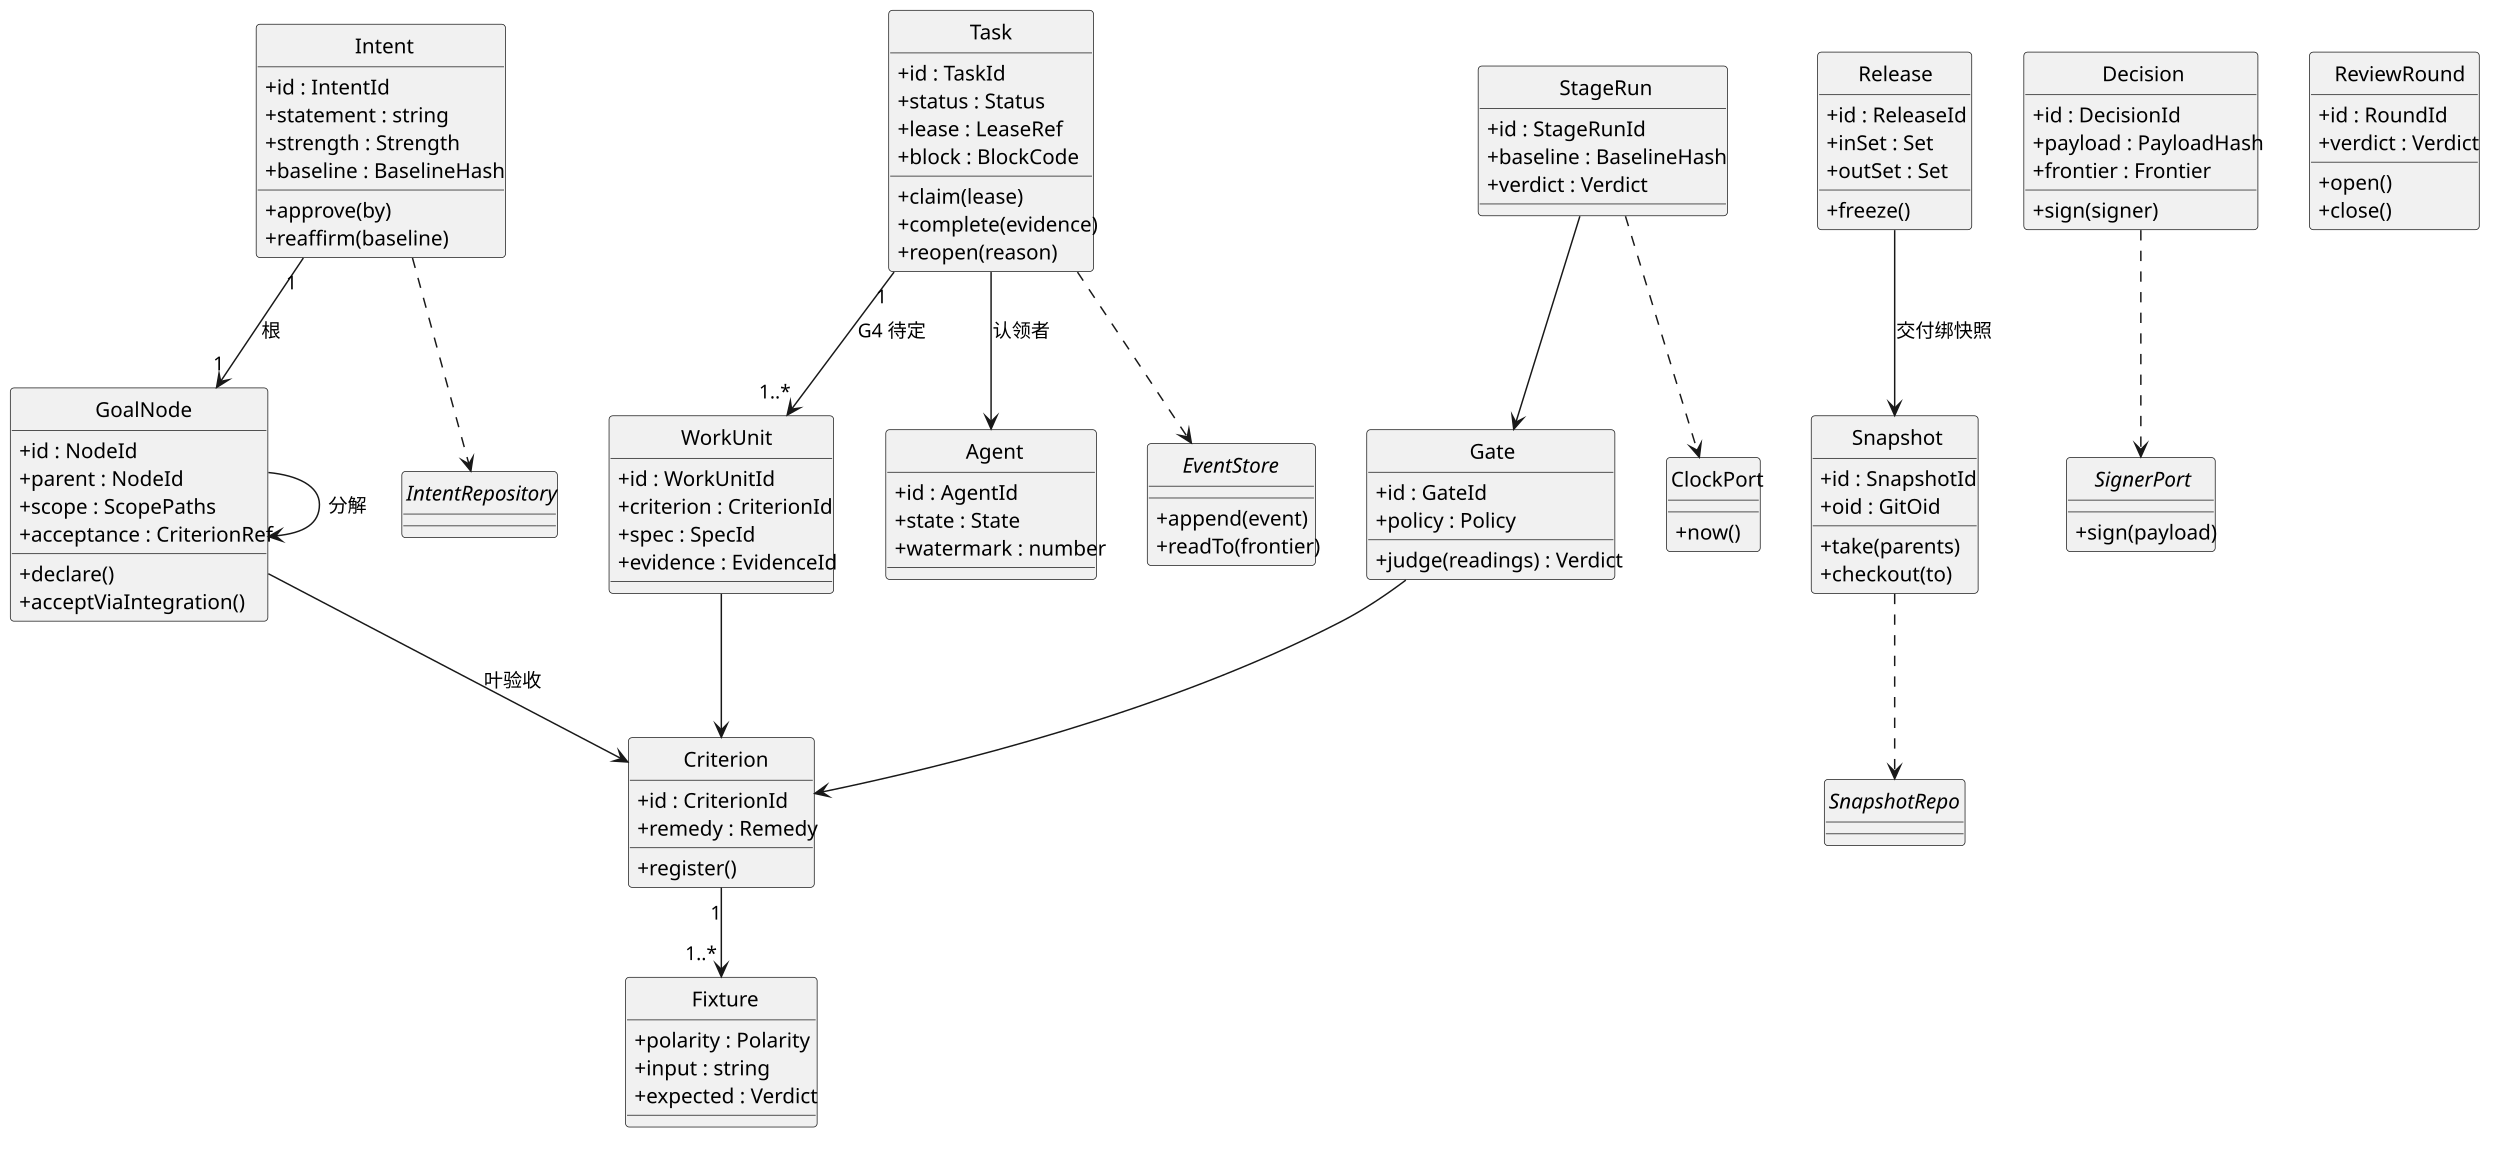
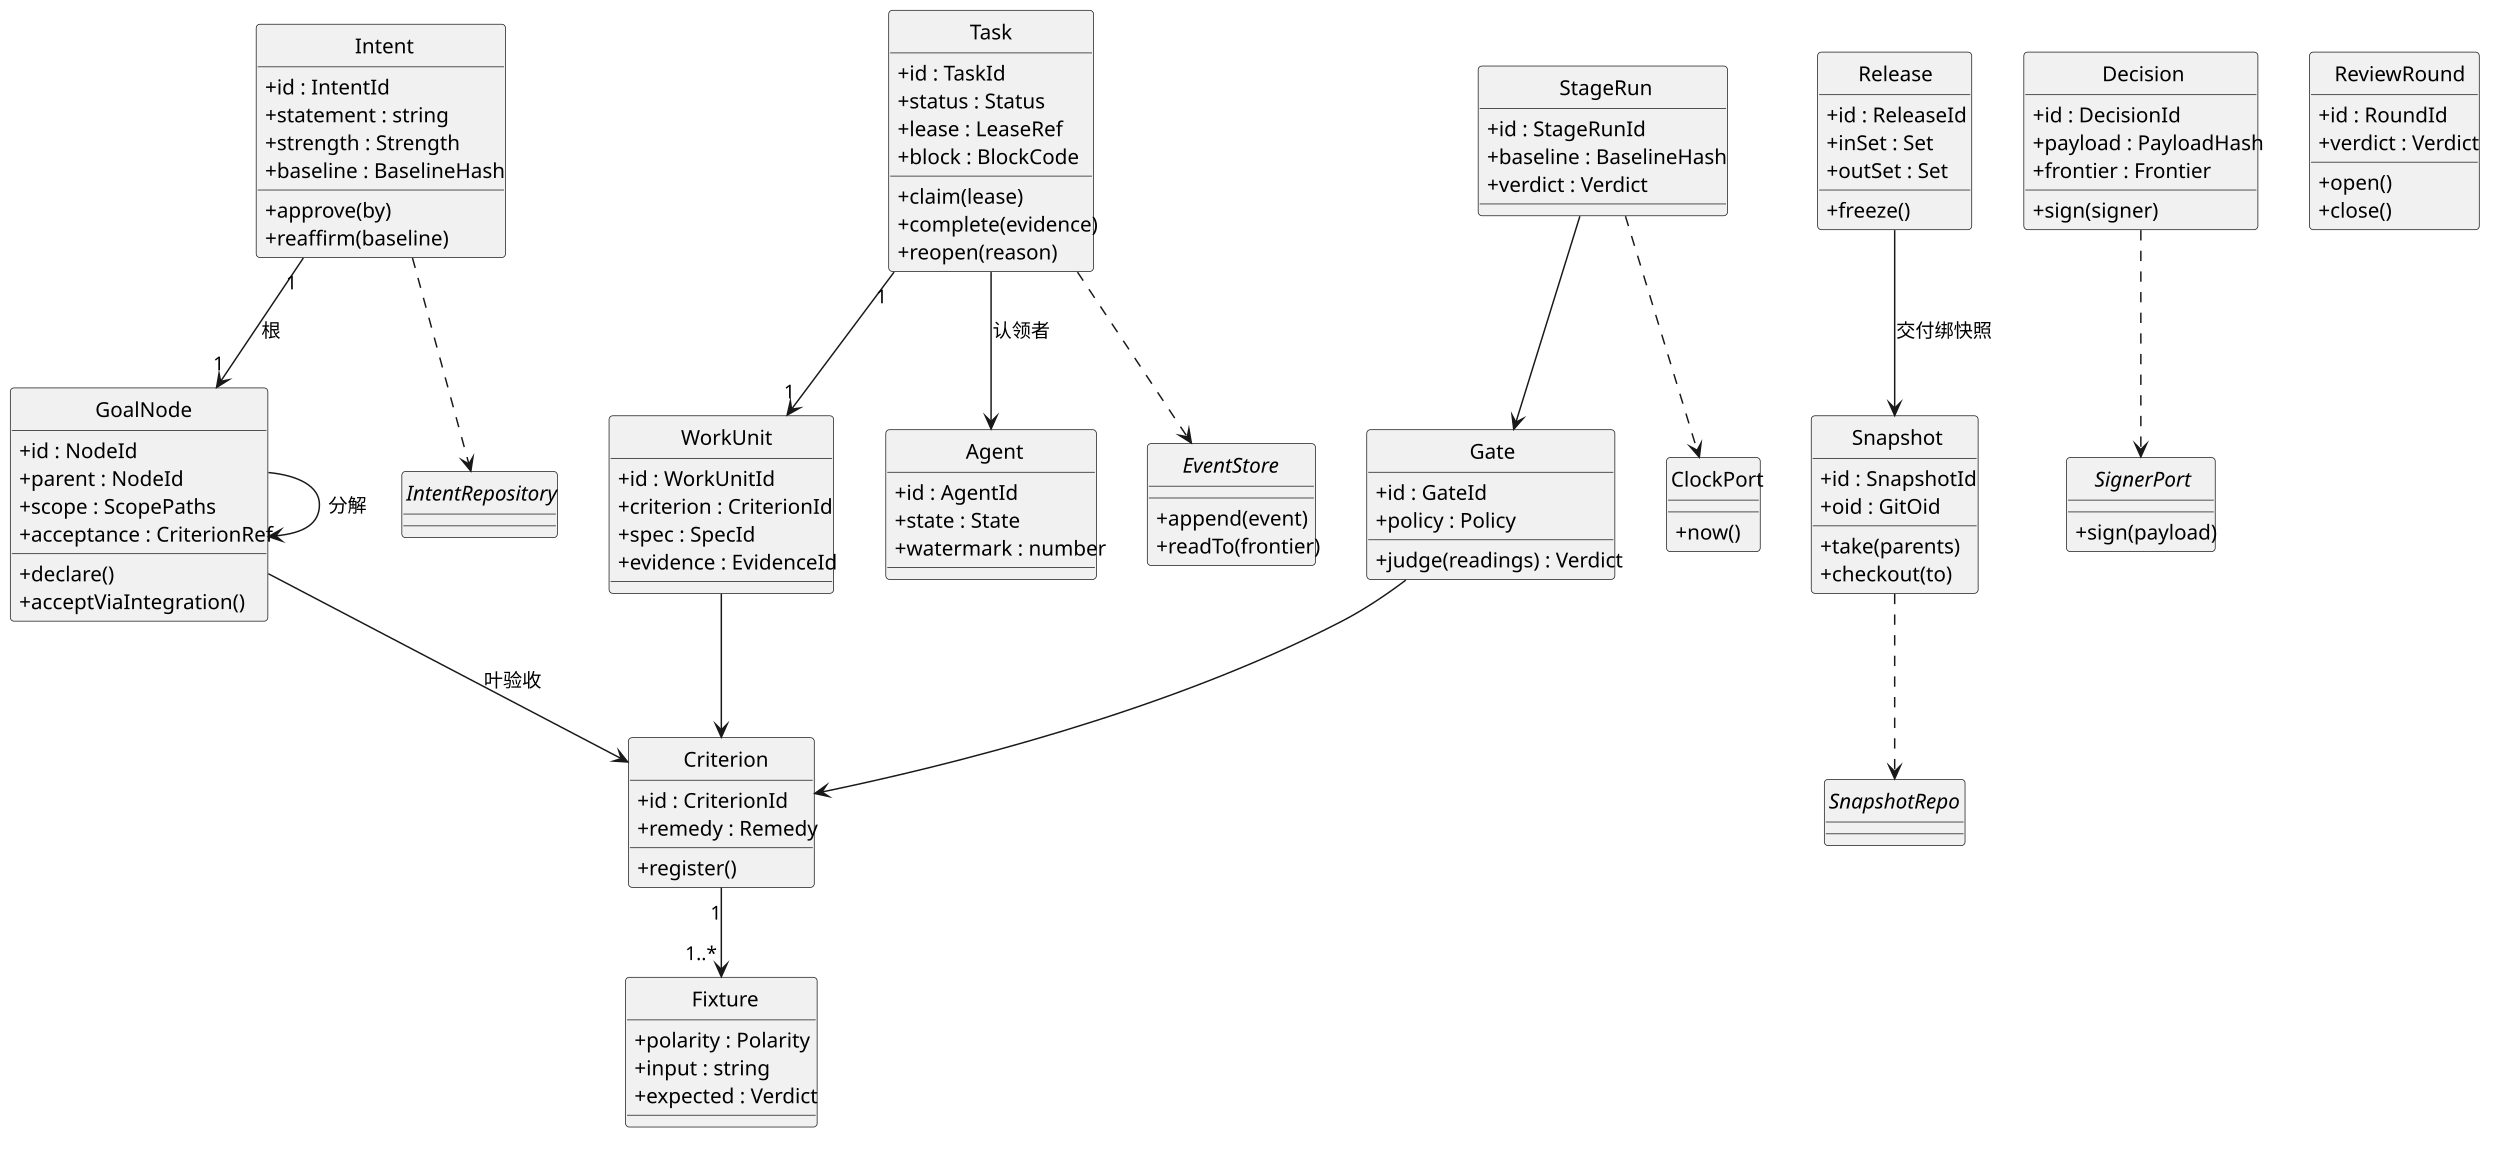
<svg xmlns="http://www.w3.org/2000/svg" version="1.1" data-diagram-type="CLASS" style="width:1696px;height:779px;background:#FFFFFF;" width="1696px" height="779px" viewBox="0 0 1696 779" zoomAndPan="magnify" preserveAspectRatio="none" contentStyleType="text/css">
  <defs />
  <g font-family="sans-serif" lengthAdjust="spacing">
    <g class="entity" data-qualified-name="Intent" id="ent0001" data-source-line="3">
      <rect x="173.8" y="16.44" width="169.117" height="158.262" fill="#F1F1F1" style="stroke:#181818;stroke-width:0.5;" rx="2.5" ry="2.5" />
      <text x="240.749" y="36.178" fill="#000" font-size="14" textLength="35.219">Intent</text>
      <line x1="174.8" y1="45.335" x2="341.917" y2="45.335" style="stroke:#181818;stroke-width:0.5;" />
      <text x="179.8" y="64.073" fill="#000" font-size="14" textLength="78.285">+id : IntentId</text>
      <text x="179.8" y="82.967" fill="#000" font-size="14" textLength="117.441">+statement : string</text>
      <text x="179.8" y="101.862" fill="#000" font-size="14" textLength="123.033">+strength : Strength</text>
      <text x="179.8" y="120.756" fill="#000" font-size="14" textLength="157.117">+baseline : BaselineHash</text>
      <line x1="174.8" y1="128.913" x2="341.917" y2="128.913" style="stroke:#181818;stroke-width:0.5;" />
      <text x="179.8" y="147.651" fill="#000" font-size="14" textLength="78.572">+approve(by)</text>
      <text x="179.8" y="166.545" fill="#000" font-size="14" textLength="115.746">+reaffirm(baseline)</text>
    </g>
    <g class="entity" data-qualified-name="GoalNode" id="ent0002" data-source-line="11">
      <rect x="7" y="263.15" width="174.709" height="158.262" fill="#F1F1F1" style="stroke:#181818;stroke-width:0.5;" rx="2.5" ry="2.5" />
      <text x="64.584" y="282.888" fill="#000" font-size="14" textLength="59.541">GoalNode</text>
      <line x1="8" y1="292.045" x2="180.709" y2="292.045" style="stroke:#181818;stroke-width:0.5;" />
      <text x="13" y="310.783" fill="#000" font-size="14" textLength="74.936">+id : NodeId</text>
      <text x="13" y="329.677" fill="#000" font-size="14" textLength="103.168">+parent : NodeId</text>
      <text x="13" y="348.572" fill="#000" font-size="14" textLength="130.307">+scope : ScopePaths</text>
      <text x="13" y="367.466" fill="#000" font-size="14" textLength="162.709">+acceptance : CriterionRef</text>
      <line x1="8" y1="375.623" x2="180.709" y2="375.623" style="stroke:#181818;stroke-width:0.5;" />
      <text x="13" y="394.361" fill="#000" font-size="14" textLength="61.51">+declare()</text>
      <text x="13" y="413.255" fill="#000" font-size="14" textLength="141.189">+acceptViaIntegration()</text>
    </g>
    <g class="entity" data-qualified-name="Task" id="ent0003" data-source-line="19">
      <rect x="602.89" y="7" width="138.93" height="177.156" fill="#F1F1F1" style="stroke:#181818;stroke-width:0.5;" rx="2.5" ry="2.5" />
      <text x="657.945" y="26.738" fill="#000" font-size="14" textLength="28.82">Task</text>
      <line x1="603.89" y1="35.895" x2="740.82" y2="35.895" style="stroke:#181818;stroke-width:0.5;" />
      <text x="608.89" y="54.633" fill="#000" font-size="14" textLength="71.887">+id : TaskId</text>
      <text x="608.89" y="73.527" fill="#000" font-size="14" textLength="99.545">+status : Status</text>
      <text x="608.89" y="92.422" fill="#000" font-size="14" textLength="111.576">+lease : LeaseRef</text>
      <text x="608.89" y="111.316" fill="#000" font-size="14" textLength="117.729">+block : BlockCode</text>
      <line x1="603.89" y1="119.473" x2="740.82" y2="119.473" style="stroke:#181818;stroke-width:0.5;" />
      <text x="608.89" y="138.211" fill="#000" font-size="14" textLength="82.482">+claim(lease)</text>
      <text x="608.89" y="157.105" fill="#000" font-size="14" textLength="126.93">+complete(evidence)</text>
      <text x="608.89" y="176" fill="#000" font-size="14" textLength="100.926">+reopen(reason)</text>
    </g>
    <g class="entity" data-qualified-name="WorkUnit" id="ent0004" data-source-line="28">
      <rect x="413.18" y="282.05" width="152.355" height="120.473" fill="#F1F1F1" style="stroke:#181818;stroke-width:0.5;" rx="2.5" ry="2.5" />
      <text x="461.952" y="301.788" fill="#000" font-size="14" textLength="54.811">WorkUnit</text>
      <line x1="414.18" y1="310.945" x2="564.535" y2="310.945" style="stroke:#181818;stroke-width:0.5;" />
      <text x="419.18" y="329.683" fill="#000" font-size="14" textLength="97.877">+id : WorkUnitId</text>
      <text x="419.18" y="348.577" fill="#000" font-size="14" textLength="133.055">+criterion : CriterionId</text>
      <text x="419.18" y="367.472" fill="#000" font-size="14" textLength="91.725">+spec : SpecId</text>
      <text x="419.18" y="386.366" fill="#000" font-size="14" textLength="140.355">+evidence : EvidenceId</text>
      <line x1="414.18" y1="394.523" x2="564.535" y2="394.523" style="stroke:#181818;stroke-width:0.5;" />
    </g>
    <g class="entity" data-qualified-name="Criterion" id="ent0005" data-source-line="34">
      <rect x="426.3" y="500.41" width="126.105" height="101.578" fill="#F1F1F1" style="stroke:#181818;stroke-width:0.5;" rx="2.5" ry="2.5" />
      <text x="463.643" y="520.148" fill="#000" font-size="14" textLength="51.42">Criterion</text>
      <line x1="427.3" y1="529.305" x2="551.405" y2="529.305" style="stroke:#181818;stroke-width:0.5;" />
      <text x="432.3" y="548.043" fill="#000" font-size="14" textLength="94.486">+id : CriterionId</text>
      <text x="432.3" y="566.937" fill="#000" font-size="14" textLength="114.105">+remedy : Remedy</text>
      <line x1="427.3" y1="575.094" x2="551.405" y2="575.094" style="stroke:#181818;stroke-width:0.5;" />
      <text x="432.3" y="593.832" fill="#000" font-size="14" textLength="62.918">+register()</text>
    </g>
    <g class="entity" data-qualified-name="Fixture" id="ent0006" data-source-line="39">
      <rect x="424.36" y="662.99" width="129.988" height="101.578" fill="#F1F1F1" style="stroke:#181818;stroke-width:0.5;" rx="2.5" ry="2.5" />
      <text x="469.229" y="682.728" fill="#000" font-size="14" textLength="40.25">Fixture</text>
      <line x1="425.36" y1="691.885" x2="553.348" y2="691.885" style="stroke:#181818;stroke-width:0.5;" />
      <text x="430.36" y="710.623" fill="#000" font-size="14" textLength="109.594">+polarity : Polarity</text>
      <text x="430.36" y="729.517" fill="#000" font-size="14" textLength="85.559">+input : string</text>
      <text x="430.36" y="748.412" fill="#000" font-size="14" textLength="117.988">+expected : Verdict</text>
      <line x1="425.36" y1="756.568" x2="553.348" y2="756.568" style="stroke:#181818;stroke-width:0.5;" />
    </g>
    <g class="entity" data-qualified-name="Gate" id="ent0007" data-source-line="44">
      <rect x="927.2" y="291.49" width="168.311" height="101.578" fill="#F1F1F1" style="stroke:#181818;stroke-width:0.5;" rx="2.5" ry="2.5" />
      <text x="996.959" y="311.228" fill="#000" font-size="14" textLength="28.793">Gate</text>
      <line x1="928.2" y1="320.385" x2="1094.511" y2="320.385" style="stroke:#181818;stroke-width:0.5;" />
      <text x="933.2" y="339.123" fill="#000" font-size="14" textLength="71.859">+id : GateId</text>
      <text x="933.2" y="358.017" fill="#000" font-size="14" textLength="90.043">+policy : Policy</text>
      <line x1="928.2" y1="366.174" x2="1094.511" y2="366.174" style="stroke:#181818;stroke-width:0.5;" />
      <text x="933.2" y="384.912" fill="#000" font-size="14" textLength="156.311">+judge(readings) : Verdict</text>
    </g>
    <g class="entity" data-qualified-name="StageRun" id="ent0008" data-source-line="49">
      <rect x="1002.8" y="44.78" width="169.117" height="101.578" fill="#F1F1F1" style="stroke:#181818;stroke-width:0.5;" rx="2.5" ry="2.5" />
      <text x="1057.862" y="64.518" fill="#000" font-size="14" textLength="58.994">StageRun</text>
      <line x1="1003.8" y1="73.675" x2="1170.917" y2="73.675" style="stroke:#181818;stroke-width:0.5;" />
      <text x="1008.8" y="92.413" fill="#000" font-size="14" textLength="102.061">+id : StageRunId</text>
      <text x="1008.8" y="111.307" fill="#000" font-size="14" textLength="157.117">+baseline : BaselineHash</text>
      <text x="1008.8" y="130.202" fill="#000" font-size="14" textLength="103.168">+verdict : Verdict</text>
      <line x1="1003.8" y1="138.358" x2="1170.917" y2="138.358" style="stroke:#181818;stroke-width:0.5;" />
    </g>
    <g class="entity" data-qualified-name="Snapshot" id="ent0009" data-source-line="54">
      <rect x="1228.75" y="282.05" width="113.213" height="120.473" fill="#F1F1F1" style="stroke:#181818;stroke-width:0.5;" rx="2.5" ry="2.5" />
      <text x="1256.283" y="301.788" fill="#000" font-size="14" textLength="58.146">Snapshot</text>
      <line x1="1229.75" y1="310.945" x2="1340.963" y2="310.945" style="stroke:#181818;stroke-width:0.5;" />
      <text x="1234.75" y="329.683" fill="#000" font-size="14" textLength="101.213">+id : SnapshotId</text>
      <text x="1234.75" y="348.577" fill="#000" font-size="14" textLength="76.604">+oid : GitOid</text>
      <line x1="1229.75" y1="356.734" x2="1340.963" y2="356.734" style="stroke:#181818;stroke-width:0.5;" />
      <text x="1234.75" y="375.472" fill="#000" font-size="14" textLength="89.756">+take(parents)</text>
      <text x="1234.75" y="394.366" fill="#000" font-size="14" textLength="83.891">+checkout(to)</text>
    </g>
    <g class="entity" data-qualified-name="Decision" id="ent0010" data-source-line="60">
      <rect x="1372.96" y="35.34" width="158.795" height="120.473" fill="#F1F1F1" style="stroke:#181818;stroke-width:0.5;" rx="2.5" ry="2.5" />
      <text x="1426.08" y="55.078" fill="#000" font-size="14" textLength="52.555">Decision</text>
      <line x1="1373.96" y1="64.235" x2="1530.755" y2="64.235" style="stroke:#181818;stroke-width:0.5;" />
      <text x="1378.96" y="82.973" fill="#000" font-size="14" textLength="95.621">+id : DecisionId</text>
      <text x="1378.96" y="101.867" fill="#000" font-size="14" textLength="146.795">+payload : PayloadHash</text>
      <text x="1378.96" y="120.762" fill="#000" font-size="14" textLength="110.701">+frontier : Frontier</text>
      <line x1="1373.96" y1="128.918" x2="1530.755" y2="128.918" style="stroke:#181818;stroke-width:0.5;" />
      <text x="1378.96" y="147.656" fill="#000" font-size="14" textLength="79.146">+sign(signer)</text>
    </g>
    <g class="entity" data-qualified-name="ReviewRound" id="ent0011" data-source-line="66">
      <rect x="1566.77" y="35.34" width="115.168" height="120.473" fill="#F1F1F1" style="stroke:#181818;stroke-width:0.5;" rx="2.5" ry="2.5" />
      <text x="1583.68" y="55.078" fill="#000" font-size="14" textLength="81.348">ReviewRound</text>
      <line x1="1567.77" y1="64.235" x2="1680.938" y2="64.235" style="stroke:#181818;stroke-width:0.5;" />
      <text x="1572.77" y="82.973" fill="#000" font-size="14" textLength="81.922">+id : RoundId</text>
      <text x="1572.77" y="101.867" fill="#000" font-size="14" textLength="103.168">+verdict : Verdict</text>
      <line x1="1567.77" y1="110.024" x2="1680.938" y2="110.024" style="stroke:#181818;stroke-width:0.5;" />
      <text x="1572.77" y="128.762" fill="#000" font-size="14" textLength="46.977">+open()</text>
      <text x="1572.77" y="147.656" fill="#000" font-size="14" textLength="49.219">+close()</text>
    </g>
    <g class="entity" data-qualified-name="Agent" id="ent0012" data-source-line="72">
      <rect x="600.92" y="291.49" width="142.867" height="101.578" fill="#F1F1F1" style="stroke:#181818;stroke-width:0.5;" rx="2.5" ry="2.5" />
      <text x="655.154" y="311.228" fill="#000" font-size="14" textLength="34.398">Agent</text>
      <line x1="601.92" y1="320.385" x2="742.787" y2="320.385" style="stroke:#181818;stroke-width:0.5;" />
      <text x="606.92" y="339.123" fill="#000" font-size="14" textLength="77.465">+id : AgentId</text>
      <text x="606.92" y="358.017" fill="#000" font-size="14" textLength="84.998">+state : State</text>
      <text x="606.92" y="376.912" fill="#000" font-size="14" textLength="130.867">+watermark : number</text>
      <line x1="601.92" y1="385.068" x2="742.787" y2="385.068" style="stroke:#181818;stroke-width:0.5;" />
    </g>
    <g class="entity" data-qualified-name="Release" id="ent0013" data-source-line="77">
      <rect x="1233.08" y="35.34" width="104.545" height="120.473" fill="#F1F1F1" style="stroke:#181818;stroke-width:0.5;" rx="2.5" ry="2.5" />
      <text x="1260.613" y="55.078" fill="#000" font-size="14" textLength="49.479">Release</text>
      <line x1="1234.08" y1="64.235" x2="1336.625" y2="64.235" style="stroke:#181818;stroke-width:0.5;" />
      <text x="1239.08" y="82.973" fill="#000" font-size="14" textLength="92.545">+id : ReleaseId</text>
      <text x="1239.08" y="101.867" fill="#000" font-size="14" textLength="73.254">+inSet : Set</text>
      <text x="1239.08" y="120.762" fill="#000" font-size="14" textLength="81.922">+outSet : Set</text>
      <line x1="1234.08" y1="128.918" x2="1336.625" y2="128.918" style="stroke:#181818;stroke-width:0.5;" />
      <text x="1239.08" y="147.656" fill="#000" font-size="14" textLength="53.977">+freeze()</text>
    </g>
    <g class="entity" data-qualified-name="IntentRepository" id="ent0014" data-source-line="83">
      <rect x="272.6" y="319.84" width="105.518" height="44.895" fill="#F1F1F1" style="stroke:#181818;stroke-width:0.5;" rx="2.5" ry="2.5" />
      <text x="275.6" y="339.578" fill="#000" font-size="14" textLength="99.518" font-style="italic">IntentRepository</text>
      <line x1="273.6" y1="348.735" x2="377.118" y2="348.735" style="stroke:#181818;stroke-width:0.5;" />
      <line x1="273.6" y1="356.735" x2="377.118" y2="356.735" style="stroke:#181818;stroke-width:0.5;" />
    </g>
    <g class="entity" data-qualified-name="EventStore" id="ent0015" data-source-line="84">
      <rect x="778.33" y="300.94" width="114.047" height="82.684" fill="#F1F1F1" style="stroke:#181818;stroke-width:0.5;" rx="2.5" ry="2.5" />
      <text x="802.226" y="320.678" fill="#000" font-size="14" textLength="66.254" font-style="italic">EventStore</text>
      <line x1="779.33" y1="329.835" x2="891.377" y2="329.835" style="stroke:#181818;stroke-width:0.5;" />
      <line x1="779.33" y1="337.835" x2="891.377" y2="337.835" style="stroke:#181818;stroke-width:0.5;" />
      <text x="784.33" y="356.573" fill="#000" font-size="14" textLength="95.334">+append(event)</text>
      <text x="784.33" y="375.467" fill="#000" font-size="14" textLength="102.047">+readTo(frontier)</text>
    </g>
    <g class="entity" data-qualified-name="SnapshotRepo" id="ent0016" data-source-line="88">
      <rect x="1237.63" y="528.76" width="95.455" height="44.895" fill="#F1F1F1" style="stroke:#181818;stroke-width:0.5;" rx="2.5" ry="2.5" />
      <text x="1240.63" y="548.498" fill="#000" font-size="14" textLength="89.455" font-style="italic">SnapshotRepo</text>
      <line x1="1238.63" y1="557.655" x2="1332.085" y2="557.655" style="stroke:#181818;stroke-width:0.5;" />
      <line x1="1238.63" y1="565.655" x2="1332.085" y2="565.655" style="stroke:#181818;stroke-width:0.5;" />
    </g>
    <g class="entity" data-qualified-name="SignerPort" id="ent0017" data-source-line="89">
      <rect x="1401.89" y="310.39" width="100.922" height="63.789" fill="#F1F1F1" style="stroke:#181818;stroke-width:0.5;" rx="2.5" ry="2.5" />
      <text x="1420.899" y="330.128" fill="#000" font-size="14" textLength="62.904" font-style="italic">SignerPort</text>
      <line x1="1402.89" y1="339.285" x2="1501.812" y2="339.285" style="stroke:#181818;stroke-width:0.5;" />
      <line x1="1402.89" y1="347.285" x2="1501.812" y2="347.285" style="stroke:#181818;stroke-width:0.5;" />
      <text x="1407.89" y="366.023" fill="#000" font-size="14" textLength="88.922">+sign(payload)</text>
    </g>
    <g class="entity" data-qualified-name="ClockPort" id="ent0018" data-source-line="92">
      <rect x="1130.55" y="310.39" width="63.6" height="63.789" fill="#F1F1F1" style="stroke:#181818;stroke-width:0.5;" rx="2.5" ry="2.5" />
      <text x="1133.55" y="330.128" fill="#000" font-size="14" textLength="57.6">ClockPort</text>
      <line x1="1131.55" y1="339.285" x2="1193.15" y2="339.285" style="stroke:#181818;stroke-width:0.5;" />
      <line x1="1131.55" y1="347.285" x2="1193.15" y2="347.285" style="stroke:#181818;stroke-width:0.5;" />
      <text x="1136.55" y="366.023" fill="#000" font-size="14" textLength="41.111">+now()</text>
    </g>
    <g class="link" data-entity-1="ent0001" data-entity-2="ent0002" id="lnk19" data-source-line="96" data-link-type="dependency">
      <path d="M205.79,175.01 C186.96,203.11 168.523,230.616 149.693,258.716" style="stroke:#181818;stroke-width:1;" fill="none" id="Intent-to-GoalNode" codeLine="96" />
      <polygon points="146.91,262.87,155.243,257.62,149.693,258.716,148.597,253.167,146.91,262.87" fill="#181818" style="stroke:#181818;stroke-width:1;stroke-linejoin:miter;stroke-miterlimit:10;" />
      <text x="177.35" y="228.836" fill="#000" font-size="13">根</text>
      <text x="194.006" y="196.276" fill="#000" font-size="13">1</text>
      <text x="144.623" y="251.203" fill="#000" font-size="13">1</text>
    </g>
    <g class="link" data-entity-1="ent0002" data-entity-2="ent0002" id="lnk20" data-source-line="97" data-link-type="dependency">
      <path d="M182.07,320.56 C202.06,322.47 216.71,329.71 216.71,342.28 C216.71,354.85 207.037,361.624 187.047,363.534" style="stroke:#181818;stroke-width:1;" fill="none" id="GoalNode-to-GoalNode" codeLine="97" />
      <polygon points="182.07,364.01,191.41,367.136,187.047,363.534,190.649,359.172,182.07,364.01" fill="#181818" style="stroke:#181818;stroke-width:1;stroke-linejoin:miter;stroke-miterlimit:10;" />
      <text x="222.71" y="347.466" fill="#000" font-size="13" textLength="26">分解</text>
    </g>
    <g class="link" data-entity-1="ent0002" data-entity-2="ent0005" id="lnk21" data-source-line="98" data-link-type="dependency">
      <path d="M182.02,389.21 C255.89,427.9 355.381,480.02 421.441,514.63" style="stroke:#181818;stroke-width:1;" fill="none" id="GoalNode-to-Criterion" codeLine="98" />
      <polygon points="425.87,516.95,419.754,509.23,421.441,514.63,416.042,516.316,425.87,516.95" fill="#181818" style="stroke:#181818;stroke-width:1;stroke-linejoin:miter;stroke-miterlimit:10;" />
      <text x="328.23" y="466.096" fill="#000" font-size="13" textLength="39">叶验收</text>
    </g>
    <g class="link" data-entity-1="ent0003" data-entity-2="ent0004" id="lnk22" data-source-line="99" data-link-type="dependency">
      <path d="M606.55,184.57 C582.47,216.77 558.795,248.426 536.995,277.576" style="stroke:#181818;stroke-width:1;" fill="none" id="Task-to-WorkUnit" codeLine="99" />
      <polygon points="534,281.58,542.593,276.768,536.995,277.576,536.187,271.977,534,281.58" fill="#181818" style="stroke:#181818;stroke-width:1;stroke-linejoin:miter;stroke-miterlimit:10;" />
-       <text x="581.85" y="228.836" fill="#000" font-size="13" textLength="46.262">G4 待定</text>
      <text x="594.274" y="205.741" fill="#000" font-size="13">1</text>
-       <text x="514.854" y="270.295" fill="#000" font-size="13" textLength="23.385">1..*</text>
+       <text x="531.803" y="270.295" fill="#000" font-size="13">1</text>
    </g>
    <g class="link" data-entity-1="ent0004" data-entity-2="ent0005" id="lnk23" data-source-line="100" data-link-type="dependency">
      <path d="M489.35,402.86 C489.35,433.66 489.35,465.83 489.35,495.13" style="stroke:#181818;stroke-width:1;" fill="none" id="WorkUnit-to-Criterion" codeLine="100" />
      <polygon points="489.35,500.13,493.35,491.13,489.35,495.13,485.35,491.13,489.35,500.13" fill="#181818" style="stroke:#181818;stroke-width:1;stroke-linejoin:miter;stroke-miterlimit:10;" />
    </g>
    <g class="link" data-entity-1="ent0005" data-entity-2="ent0006" id="lnk24" data-source-line="101" data-link-type="dependency">
      <path d="M489.35,602.13 C489.35,621.37 489.35,638.34 489.35,657.61" style="stroke:#181818;stroke-width:1;" fill="none" id="Criterion-to-Fixture" codeLine="101" />
      <polygon points="489.35,662.61,493.35,653.61,489.35,657.61,485.35,653.61,489.35,662.61" fill="#181818" style="stroke:#181818;stroke-width:1;stroke-linejoin:miter;stroke-miterlimit:10;" />
      <text x="481.933" y="623.838" fill="#000" font-size="13">1</text>
      <text x="464.83" y="651.314" fill="#000" font-size="13" textLength="23.385">1..*</text>
    </g>
    <g class="link" data-entity-1="ent0007" data-entity-2="ent0005" id="lnk25" data-source-line="102" data-link-type="dependency">
      <path d="M953.7,393.56 C940.1,403.77 925.22,413.72 910.35,421.41 C791.23,483.08 642.466,519.706 557.616,537.286" style="stroke:#181818;stroke-width:1;" fill="none" id="Gate-to-Criterion" codeLine="102" />
      <polygon points="552.72,538.3,562.344,540.391,557.616,537.286,560.721,532.557,552.72,538.3" fill="#181818" style="stroke:#181818;stroke-width:1;stroke-linejoin:miter;stroke-miterlimit:10;" />
    </g>
    <g class="link" data-entity-1="ent0008" data-entity-2="ent0007" id="lnk26" data-source-line="103" data-link-type="dependency">
      <path d="M1071.79,146.69 C1058.68,188.91 1041.493,244.255 1028.383,286.465" style="stroke:#181818;stroke-width:1;" fill="none" id="StageRun-to-Gate" codeLine="103" />
      <polygon points="1026.9,291.24,1033.39,283.831,1028.383,286.465,1025.75,281.459,1026.9,291.24" fill="#181818" style="stroke:#181818;stroke-width:1;stroke-linejoin:miter;stroke-miterlimit:10;" />
    </g>
    <g class="link" data-entity-1="ent0013" data-entity-2="ent0009" id="lnk27" data-source-line="104" data-link-type="dependency">
      <path d="M1285.35,156.12 C1285.35,194.32 1285.35,238.72 1285.35,276.89" style="stroke:#181818;stroke-width:1;" fill="none" id="Release-to-Snapshot" codeLine="104" />
      <polygon points="1285.35,281.89,1289.35,272.89,1285.35,276.89,1281.35,272.89,1285.35,281.89" fill="#181818" style="stroke:#181818;stroke-width:1;stroke-linejoin:miter;stroke-miterlimit:10;" />
      <text x="1286.35" y="228.836" fill="#000" font-size="13" textLength="65">交付绑快照</text>
    </g>
    <g class="link" data-entity-1="ent0003" data-entity-2="ent0012" id="lnk28" data-source-line="105" data-link-type="dependency">
      <path d="M672.35,184.57 C672.35,220.34 672.35,255.36 672.35,286.01" style="stroke:#181818;stroke-width:1;" fill="none" id="Task-to-Agent" codeLine="105" />
      <polygon points="672.35,291.01,676.35,282.01,672.35,286.01,668.35,282.01,672.35,291.01" fill="#181818" style="stroke:#181818;stroke-width:1;stroke-linejoin:miter;stroke-miterlimit:10;" />
      <text x="673.35" y="228.836" fill="#000" font-size="13" textLength="39">认领者</text>
    </g>
    <g class="link" data-entity-1="ent0001" data-entity-2="ent0014" id="lnk29" data-source-line="106" data-link-type="dependency">
      <path d="M279.83,175.01 C293.65,225.48 309.289,282.618 318.099,314.778" style="stroke:#181818;stroke-width:1;stroke-dasharray:7,7;" fill="none" id="Intent-to-IntentRepository" codeLine="106" />
      <polygon points="319.42,319.6,320.9,309.863,318.099,314.778,313.184,311.977,319.42,319.6" fill="#181818" style="stroke:#181818;stroke-width:1;stroke-linejoin:miter;stroke-miterlimit:10;" />
    </g>
    <g class="link" data-entity-1="ent0003" data-entity-2="ent0015" id="lnk30" data-source-line="107" data-link-type="dependency">
      <path d="M730.97,184.57 C757.35,224.17 784.438,264.839 805.438,296.369" style="stroke:#181818;stroke-width:1;stroke-dasharray:7,7;" fill="none" id="Task-to-EventStore" codeLine="107" />
      <polygon points="808.21,300.53,806.55,290.822,805.438,296.369,799.892,295.257,808.21,300.53" fill="#181818" style="stroke:#181818;stroke-width:1;stroke-linejoin:miter;stroke-miterlimit:10;" />
    </g>
    <g class="link" data-entity-1="ent0009" data-entity-2="ent0016" id="lnk31" data-source-line="108" data-link-type="dependency">
      <path d="M1285.35,402.86 C1285.35,444.88 1285.35,493.77 1285.35,523.34" style="stroke:#181818;stroke-width:1;stroke-dasharray:7,7;" fill="none" id="Snapshot-to-SnapshotRepo" codeLine="108" />
      <polygon points="1285.35,528.34,1289.35,519.34,1285.35,523.34,1281.35,519.34,1285.35,528.34" fill="#181818" style="stroke:#181818;stroke-width:1;stroke-linejoin:miter;stroke-miterlimit:10;" />
    </g>
    <g class="link" data-entity-1="ent0010" data-entity-2="ent0017" id="lnk32" data-source-line="109" data-link-type="dependency">
      <path d="M1452.35,156.12 C1452.35,204.65 1452.35,266.26 1452.35,304.94" style="stroke:#181818;stroke-width:1;stroke-dasharray:7,7;" fill="none" id="Decision-to-SignerPort" codeLine="109" />
      <polygon points="1452.35,309.94,1456.35,300.94,1452.35,304.94,1448.35,300.94,1452.35,309.94" fill="#181818" style="stroke:#181818;stroke-width:1;stroke-linejoin:miter;stroke-miterlimit:10;" />
    </g>
    <g class="link" data-entity-1="ent0008" data-entity-2="ent0018" id="lnk33" data-source-line="110" data-link-type="dependency">
      <path d="M1102.71,146.69 C1117.76,195.77 1138.735,264.229 1151.365,305.439" style="stroke:#181818;stroke-width:1;stroke-dasharray:7,7;" fill="none" id="StageRun-to-ClockPort" codeLine="110" />
      <polygon points="1152.83,310.22,1154.017,300.443,1151.365,305.439,1146.368,302.787,1152.83,310.22" fill="#181818" style="stroke:#181818;stroke-width:1;stroke-linejoin:miter;stroke-miterlimit:10;" />
    </g>
  </g>
</svg>
